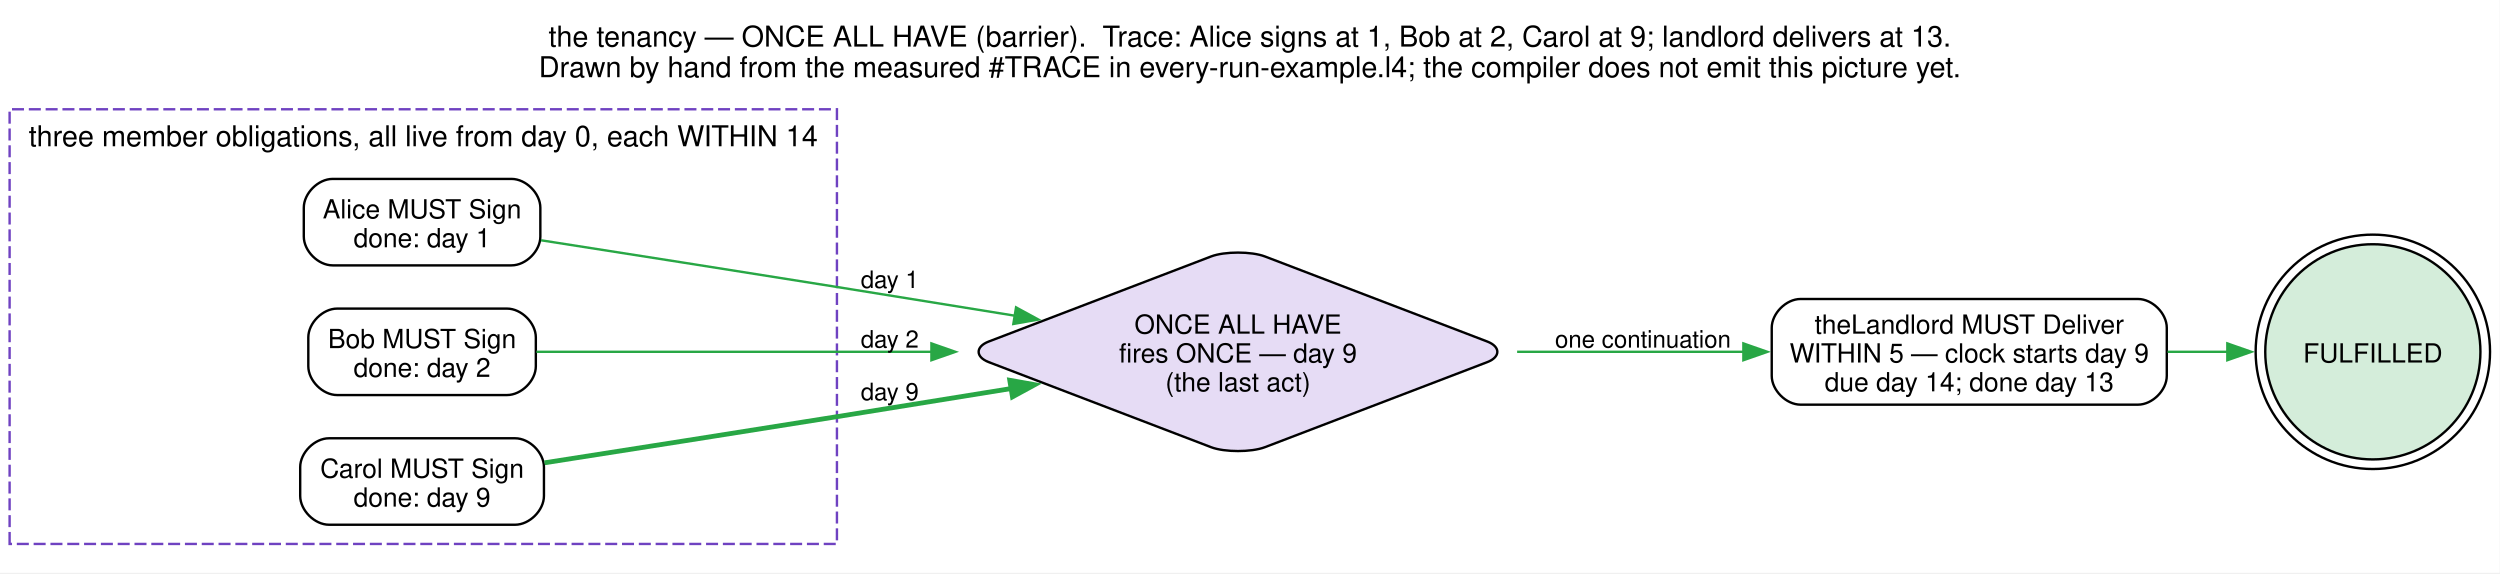
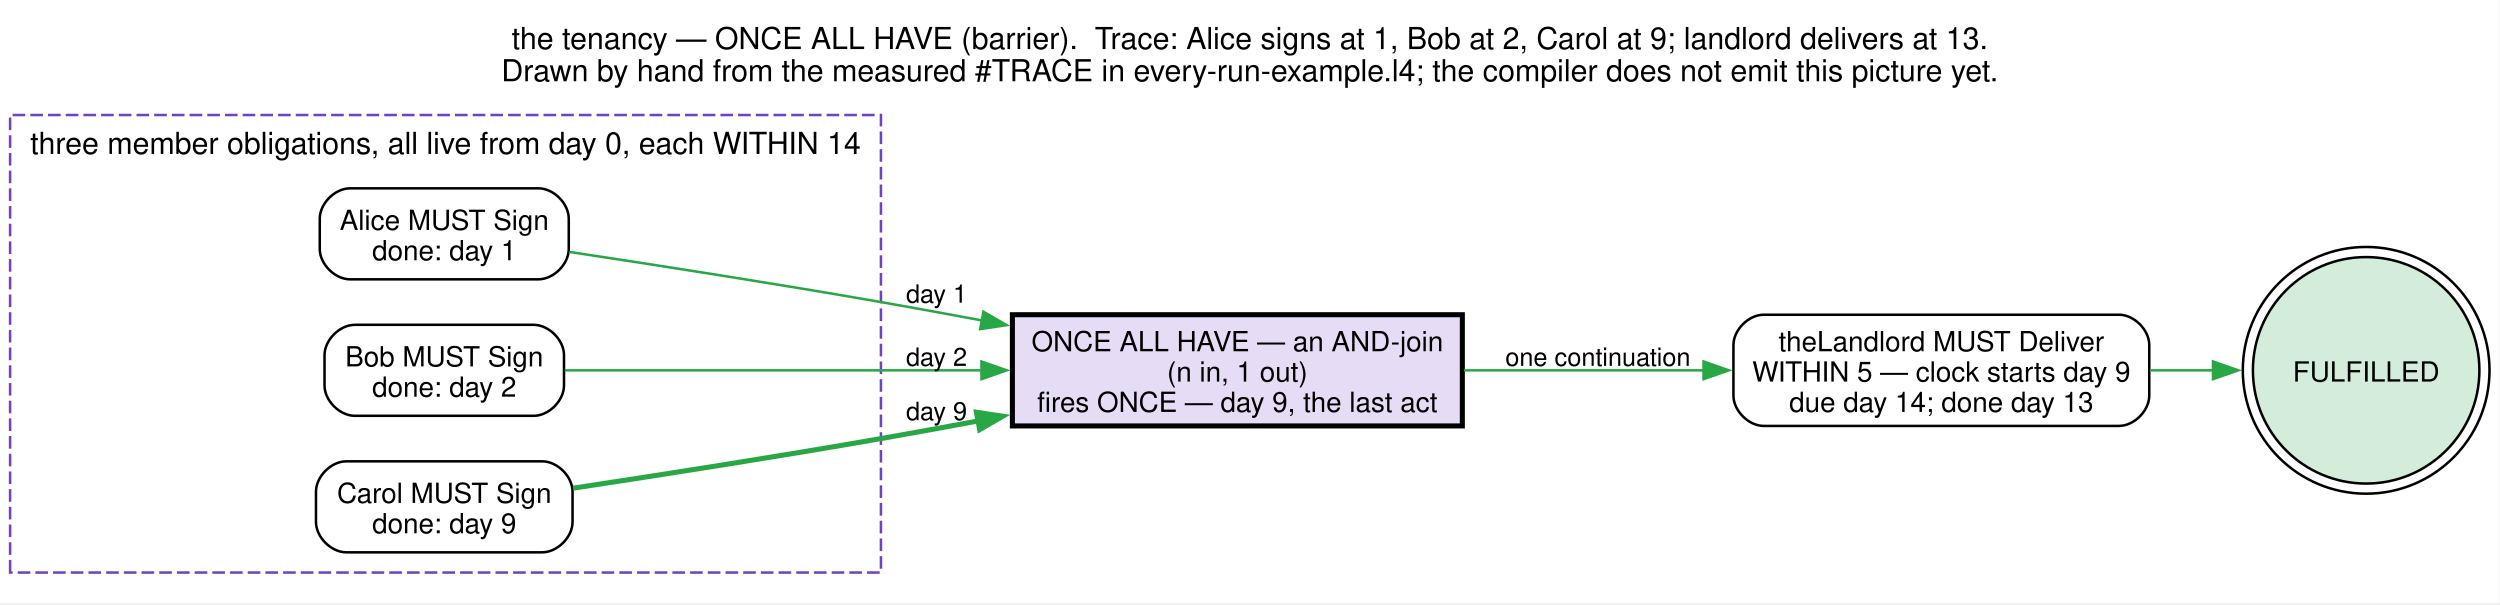
- <svg xmlns="http://www.w3.org/2000/svg" width="1041pt" height="239pt" viewBox="0.00 0.00 1041.00 239.00">
+ <svg xmlns="http://www.w3.org/2000/svg" width="989pt" height="239pt" viewBox="0.00 0.00 989.00 239.00">
  <g id="graph0" class="graph" transform="scale(1 1) rotate(0) translate(4 234.5)">
-     <polygon fill="white" stroke="none" points="-4,4 -4,-234.5 1036.85,-234.5 1036.85,4 -4,4" />
-     <text xml:space="preserve" text-anchor="middle" x="516.42" y="-215.1" font-family="Helvetica,sans-Serif" font-size="12.00">the tenancy — ONCE ALL HAVE (barrier).  Trace: Alice signs at 1, Bob at 2, Carol at 9; landlord delivers at 13.</text>
-     <text xml:space="preserve" text-anchor="middle" x="516.42" y="-202.35" font-family="Helvetica,sans-Serif" font-size="12.00">Drawn by hand from the measured #TRACE in every-run-example.l4; the compiler does not emit this picture yet.</text>
+     <polygon fill="white" stroke="none" points="-4,4 -4,-234.5 984.85,-234.5 984.85,4 -4,4" />
+     <text xml:space="preserve" text-anchor="middle" x="490.42" y="-215.1" font-family="Helvetica,sans-Serif" font-size="12.00">the tenancy — ONCE ALL HAVE (barrier).  Trace: Alice signs at 1, Bob at 2, Carol at 9; landlord delivers at 13.</text>
+     <text xml:space="preserve" text-anchor="middle" x="490.42" y="-202.35" font-family="Helvetica,sans-Serif" font-size="12.00">Drawn by hand from the measured #TRACE in every-run-example.l4; the compiler does not emit this picture yet.</text>
    <g id="clust1" class="cluster">
      <polygon fill="none" stroke="#6f42c1" stroke-dasharray="5,2" points="0,-8 0,-189 344.5,-189 344.5,-8 0,-8" />
      <text xml:space="preserve" text-anchor="middle" x="172.25" y="-173.6" font-family="Helvetica,sans-Serif" font-size="12.00">three member obligations, all live from day 0, each WITHIN 14</text>
    </g>
    <g id="node1" class="node">
      <path fill="#ffffff" stroke="black" d="M209,-160C209,-160 134.5,-160 134.5,-160 128.5,-160 122.5,-154 122.5,-148 122.5,-148 122.5,-136 122.5,-136 122.5,-130 128.5,-124 134.5,-124 134.5,-124 209,-124 209,-124 215,-124 221,-130 221,-136 221,-136 221,-148 221,-148 221,-154 215,-160 209,-160" />
      <text xml:space="preserve" text-anchor="middle" x="171.75" y="-143.55" font-family="Helvetica,sans-Serif" font-size="11.00">Alice MUST Sign</text>
      <text xml:space="preserve" text-anchor="middle" x="171.75" y="-131.55" font-family="Helvetica,sans-Serif" font-size="11.00">done: day 1</text>
    </g>
    <g id="node4" class="node">
-       <path fill="#e6dcf5" stroke="black" d="M500.29,-127.71C500.29,-127.71 407.71,-92.29 407.71,-92.29 402.1,-90.14 402.1,-85.86 407.71,-83.71 407.71,-83.71 500.29,-48.29 500.29,-48.29 505.9,-46.14 517.1,-46.14 522.71,-48.29 522.71,-48.29 615.29,-83.71 615.29,-83.71 620.9,-85.86 620.9,-90.14 615.29,-92.29 615.29,-92.29 522.71,-127.71 522.71,-127.71 517.1,-129.86 505.9,-129.86 500.29,-127.71" />
-       <text xml:space="preserve" text-anchor="middle" x="511.5" y="-95.55" font-family="Helvetica,sans-Serif" font-size="11.00">ONCE ALL HAVE</text>
-       <text xml:space="preserve" text-anchor="middle" x="511.5" y="-83.55" font-family="Helvetica,sans-Serif" font-size="11.00">fires ONCE — day 9</text>
-       <text xml:space="preserve" text-anchor="middle" x="511.5" y="-71.55" font-family="Helvetica,sans-Serif" font-size="11.00">(the last act)</text>
+       <polygon fill="#e6dcf5" stroke="black" stroke-width="2" points="574.5,-110 396.5,-110 396.5,-66 574.5,-66 574.5,-110" />
+       <text xml:space="preserve" text-anchor="middle" x="485.5" y="-95.55" font-family="Helvetica,sans-Serif" font-size="11.00">ONCE ALL HAVE — an AND-join</text>
+       <text xml:space="preserve" text-anchor="middle" x="485.5" y="-83.55" font-family="Helvetica,sans-Serif" font-size="11.00">(n in, 1 out)</text>
+       <text xml:space="preserve" text-anchor="middle" x="485.5" y="-71.55" font-family="Helvetica,sans-Serif" font-size="11.00">fires ONCE — day 9, the last act</text>
    </g>
    <g id="edge1" class="edge">
-       <path fill="none" stroke="#28a745" d="M221.25,-134.45C255.66,-129.07 302.92,-121.65 344.5,-115 368.52,-111.16 394.48,-106.96 418.59,-103.04" />
-       <polygon fill="#28a745" stroke="#28a745" points="419.08,-106.51 428.39,-101.44 417.95,-99.6 419.08,-106.51" />
-       <text xml:space="preserve" text-anchor="middle" x="366.5" y="-114.59" font-family="Helvetica,sans-Serif" font-size="10.00">day 1</text>
+       <path fill="none" stroke="#28a745" d="M221.31,-134.82C255.75,-129.62 303.02,-122.26 344.5,-115 357.45,-112.73 371.06,-110.24 384.49,-107.72" />
+       <polygon fill="#28a745" stroke="#28a745" points="385.05,-111.18 394.22,-105.88 383.75,-104.3 385.05,-111.18" />
+       <text xml:space="preserve" text-anchor="middle" x="366.5" y="-114.73" font-family="Helvetica,sans-Serif" font-size="10.00">day 1</text>
    </g>
    <g id="node2" class="node">
      <path fill="#ffffff" stroke="black" d="M207.12,-106C207.12,-106 136.38,-106 136.38,-106 130.38,-106 124.38,-100 124.38,-94 124.38,-94 124.38,-82 124.38,-82 124.38,-76 130.38,-70 136.38,-70 136.38,-70 207.12,-70 207.12,-70 213.12,-70 219.12,-76 219.12,-82 219.12,-82 219.12,-94 219.12,-94 219.12,-100 213.12,-106 207.12,-106" />
      <text xml:space="preserve" text-anchor="middle" x="171.75" y="-89.55" font-family="Helvetica,sans-Serif" font-size="11.00">Bob MUST Sign</text>
      <text xml:space="preserve" text-anchor="middle" x="171.75" y="-77.55" font-family="Helvetica,sans-Serif" font-size="11.00">done: day 2</text>
    </g>
    <g id="edge2" class="edge">
-       <path fill="none" stroke="#28a745" d="M219.36,-88C261.77,-88 326.36,-88 383.94,-88" />
-       <polygon fill="#28a745" stroke="#28a745" points="383.84,-91.5 393.84,-88 383.84,-84.5 383.84,-91.5" />
+       <path fill="none" stroke="#28a745" d="M219.42,-88C262.88,-88 329.11,-88 384.49,-88" />
+       <polygon fill="#28a745" stroke="#28a745" points="384.26,-91.5 394.26,-88 384.26,-84.5 384.26,-91.5" />
      <text xml:space="preserve" text-anchor="middle" x="366.5" y="-89.75" font-family="Helvetica,sans-Serif" font-size="10.00">day 2</text>
    </g>
    <g id="node3" class="node">
      <path fill="#ffffff" stroke="black" d="M210.5,-52C210.5,-52 133,-52 133,-52 127,-52 121,-46 121,-40 121,-40 121,-28 121,-28 121,-22 127,-16 133,-16 133,-16 210.5,-16 210.5,-16 216.5,-16 222.5,-22 222.5,-28 222.5,-28 222.5,-40 222.5,-40 222.5,-46 216.5,-52 210.5,-52" />
      <text xml:space="preserve" text-anchor="middle" x="171.75" y="-35.55" font-family="Helvetica,sans-Serif" font-size="11.00">Carol MUST Sign</text>
      <text xml:space="preserve" text-anchor="middle" x="171.75" y="-23.55" font-family="Helvetica,sans-Serif" font-size="11.00">done: day 9</text>
    </g>
    <g id="edge3" class="edge">
-       <path fill="none" stroke="#28a745" stroke-width="2" d="M222.74,-41.79C257.01,-47.14 303.52,-54.45 344.5,-61 368.08,-64.77 393.54,-68.89 417.28,-72.75" />
-       <polygon fill="#28a745" stroke="#28a745" stroke-width="2" points="416.46,-76.16 426.89,-74.31 417.59,-69.25 416.46,-76.16" />
-       <text xml:space="preserve" text-anchor="middle" x="366.5" y="-67.86" font-family="Helvetica,sans-Serif" font-size="10.00">day 9</text>
+       <path fill="none" stroke="#28a745" stroke-width="2" d="M222.8,-41.4C257.1,-46.59 303.62,-53.85 344.5,-61 357.06,-63.2 370.24,-65.61 383.28,-68.05" />
+       <polygon fill="#28a745" stroke="#28a745" stroke-width="2" points="382.26,-71.42 392.74,-69.84 383.56,-64.54 382.26,-71.42" />
+       <text xml:space="preserve" text-anchor="middle" x="366.5" y="-68.3" font-family="Helvetica,sans-Serif" font-size="10.00">day 9</text>
    </g>
    <g id="node5" class="node">
-       <path fill="#ffffff" stroke="black" d="M886.25,-110C886.25,-110 745.75,-110 745.75,-110 739.75,-110 733.75,-104 733.75,-98 733.75,-98 733.75,-78 733.75,-78 733.75,-72 739.75,-66 745.75,-66 745.75,-66 886.25,-66 886.25,-66 892.25,-66 898.25,-72 898.25,-78 898.25,-78 898.25,-98 898.25,-98 898.25,-104 892.25,-110 886.25,-110" />
-       <text xml:space="preserve" text-anchor="middle" x="816" y="-95.55" font-family="Helvetica,sans-Serif" font-size="11.00">theLandlord MUST Deliver</text>
-       <text xml:space="preserve" text-anchor="middle" x="816" y="-83.55" font-family="Helvetica,sans-Serif" font-size="11.00">WITHIN 5 — clock starts day 9</text>
-       <text xml:space="preserve" text-anchor="middle" x="816" y="-71.55" font-family="Helvetica,sans-Serif" font-size="11.00">due day 14; done day 13</text>
+       <path fill="#ffffff" stroke="black" d="M834.25,-110C834.25,-110 693.75,-110 693.75,-110 687.75,-110 681.75,-104 681.75,-98 681.75,-98 681.75,-78 681.75,-78 681.75,-72 687.75,-66 693.75,-66 693.75,-66 834.25,-66 834.25,-66 840.25,-66 846.25,-72 846.25,-78 846.25,-78 846.25,-98 846.25,-98 846.25,-104 840.25,-110 834.25,-110" />
+       <text xml:space="preserve" text-anchor="middle" x="764" y="-95.55" font-family="Helvetica,sans-Serif" font-size="11.00">theLandlord MUST Deliver</text>
+       <text xml:space="preserve" text-anchor="middle" x="764" y="-83.55" font-family="Helvetica,sans-Serif" font-size="11.00">WITHIN 5 — clock starts day 9</text>
+       <text xml:space="preserve" text-anchor="middle" x="764" y="-71.55" font-family="Helvetica,sans-Serif" font-size="11.00">due day 14; done day 13</text>
    </g>
    <g id="edge4" class="edge">
-       <path fill="none" stroke="#28a745" d="M627.73,-88C658.96,-88 692.38,-88 722.21,-88" />
-       <polygon fill="#28a745" stroke="#28a745" points="721.94,-91.5 731.94,-88 721.94,-84.5 721.94,-91.5" />
-       <text xml:space="preserve" text-anchor="middle" x="680.12" y="-89.75" font-family="Helvetica,sans-Serif" font-size="10.00">one continuation</text>
+       <path fill="none" stroke="#28a745" d="M575.13,-88C605.51,-88 639.59,-88 670.29,-88" />
+       <polygon fill="#28a745" stroke="#28a745" points="669.92,-91.5 679.92,-88 669.92,-84.5 669.92,-91.5" />
+       <text xml:space="preserve" text-anchor="middle" x="628.12" y="-89.75" font-family="Helvetica,sans-Serif" font-size="10.00">one continuation</text>
    </g>
    <g id="node6" class="node">
-       <ellipse fill="#d4edda" stroke="black" cx="984.05" cy="-88" rx="44.8" ry="44.8" />
-       <ellipse fill="none" stroke="black" cx="984.05" cy="-88" rx="48.8" ry="48.8" />
-       <text xml:space="preserve" text-anchor="middle" x="984.05" y="-83.55" font-family="Helvetica,sans-Serif" font-size="11.00">FULFILLED</text>
+       <ellipse fill="#d4edda" stroke="black" cx="932.05" cy="-88" rx="44.8" ry="44.8" />
+       <ellipse fill="none" stroke="black" cx="932.05" cy="-88" rx="48.8" ry="48.8" />
+       <text xml:space="preserve" text-anchor="middle" x="932.05" y="-83.55" font-family="Helvetica,sans-Serif" font-size="11.00">FULFILLED</text>
    </g>
    <g id="edge5" class="edge">
-       <path fill="none" stroke="#28a745" d="M898.57,-88C907.04,-88 915.53,-88 923.69,-88" />
-       <polygon fill="#28a745" stroke="#28a745" points="923.46,-91.5 933.46,-88 923.46,-84.5 923.46,-91.5" />
+       <path fill="none" stroke="#28a745" d="M846.57,-88C855.04,-88 863.53,-88 871.69,-88" />
+       <polygon fill="#28a745" stroke="#28a745" points="871.46,-91.5 881.46,-88 871.46,-84.5 871.46,-91.5" />
    </g>
  </g>
</svg>
